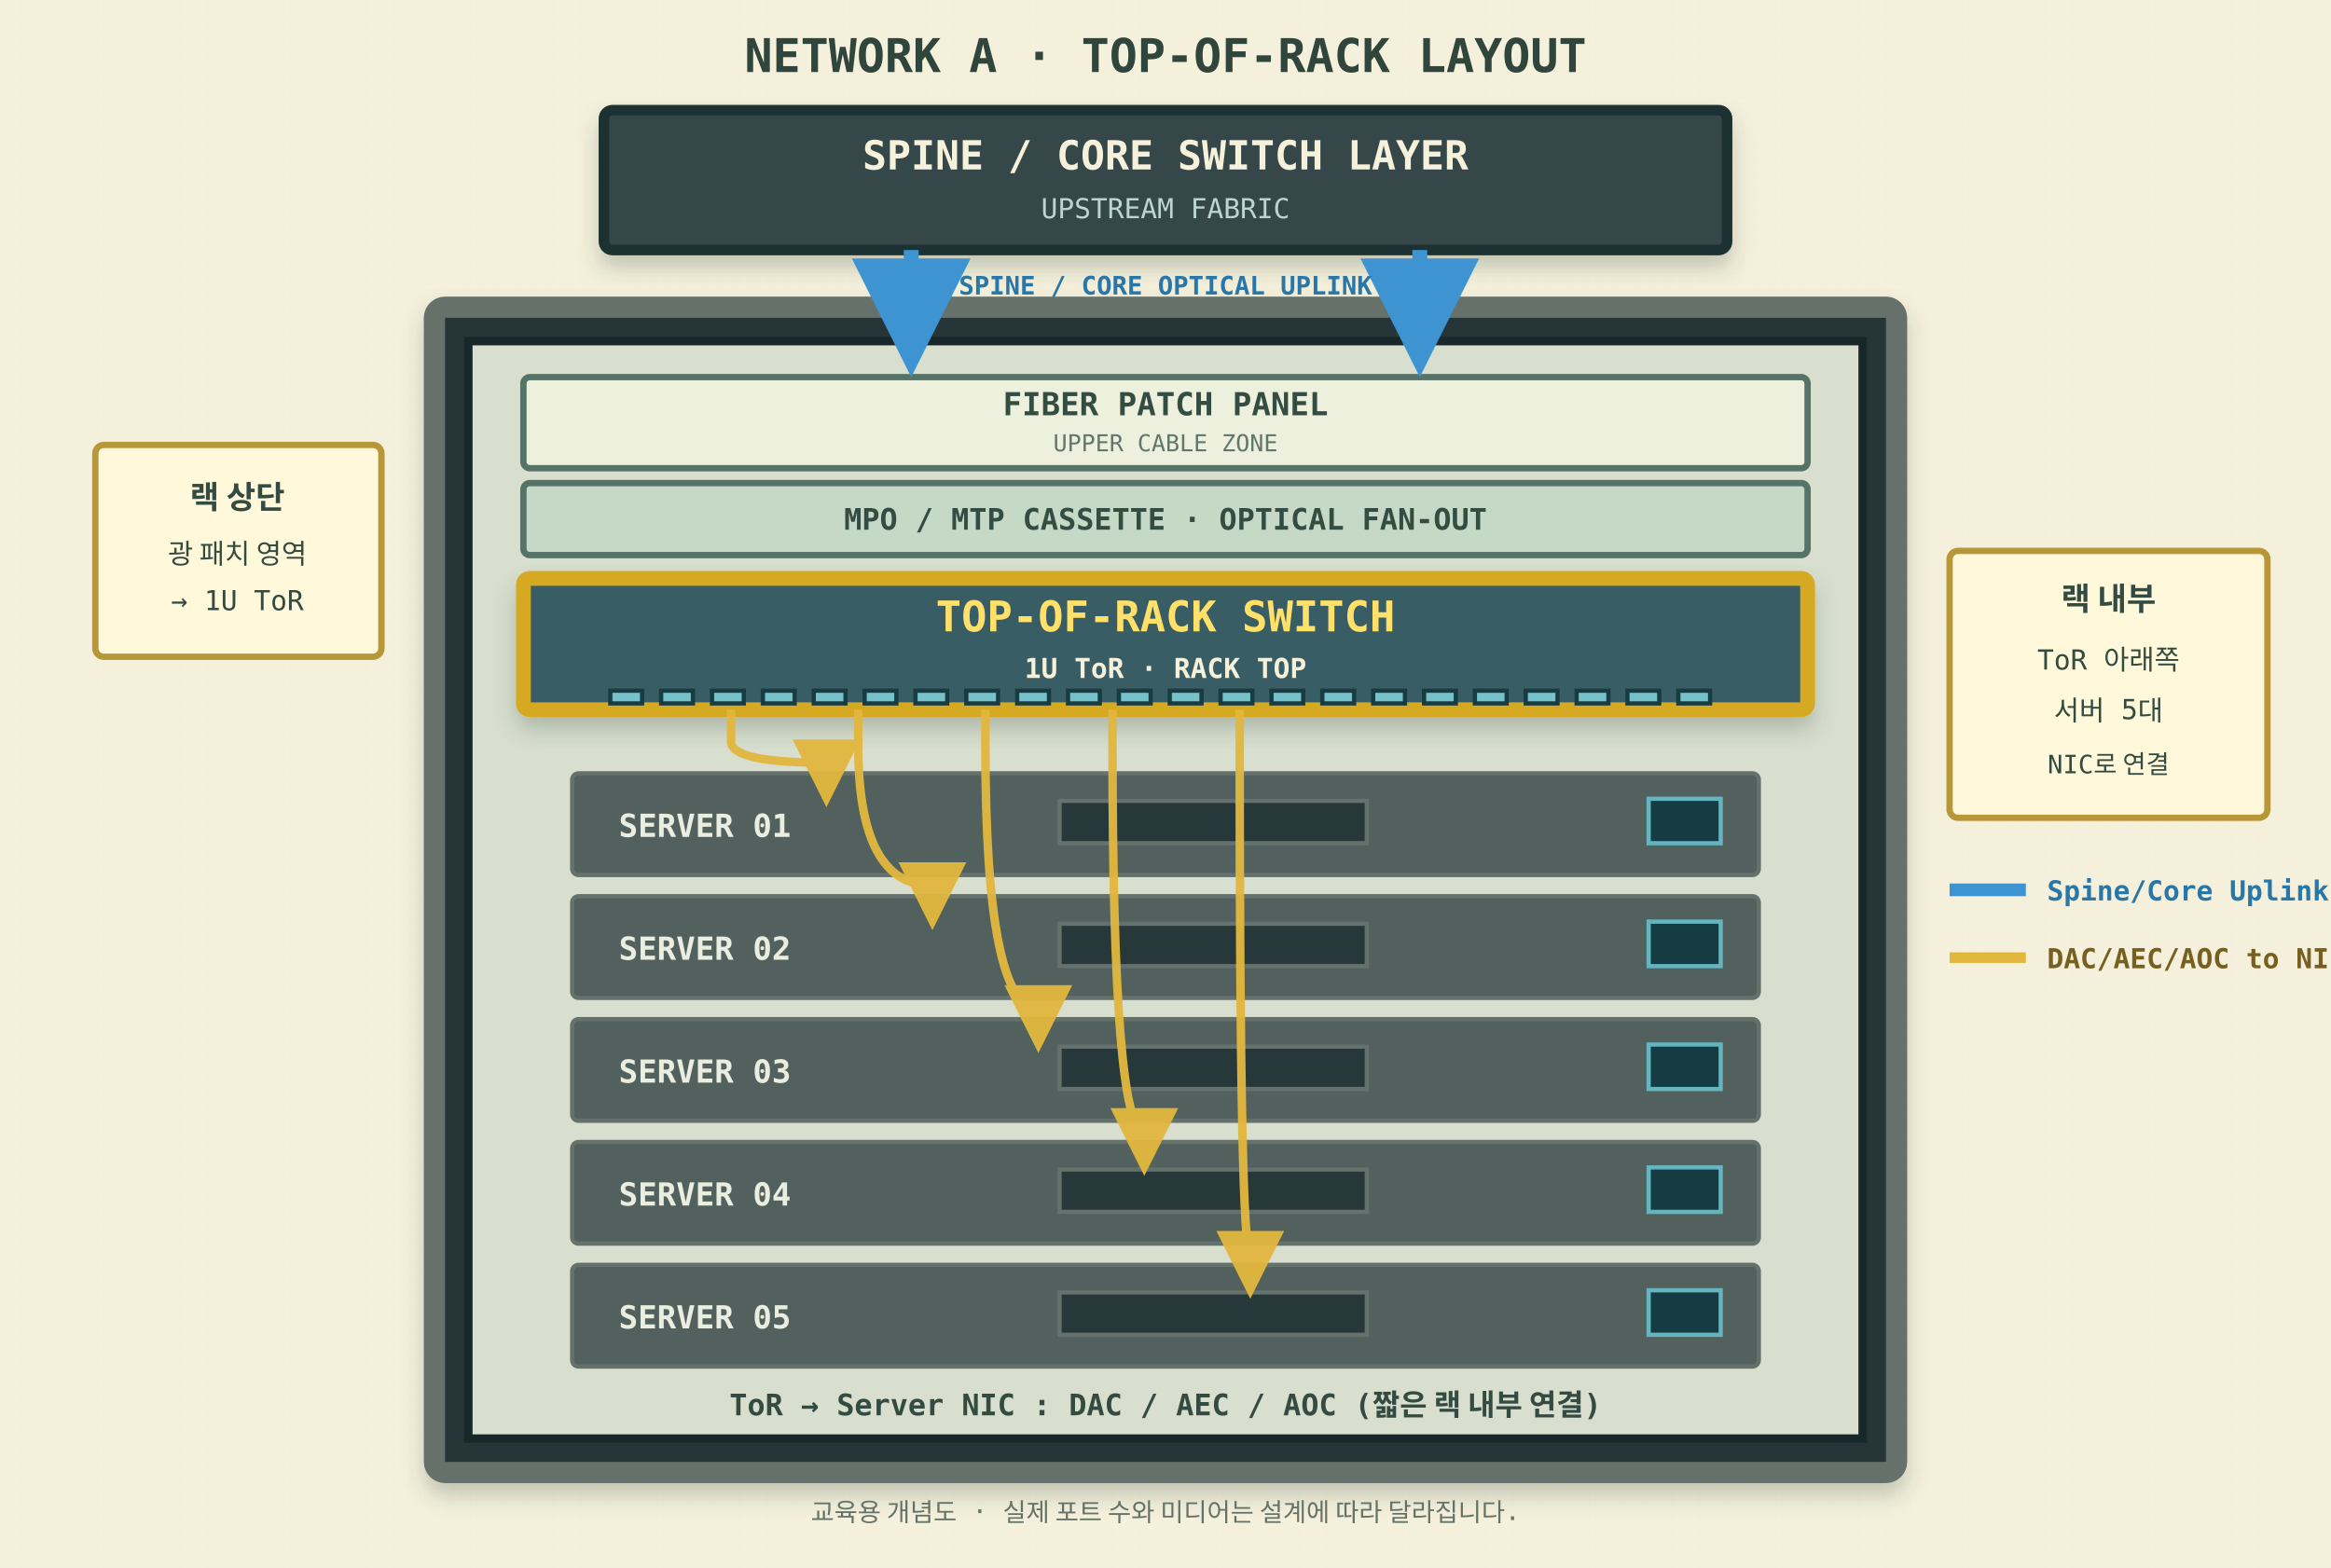
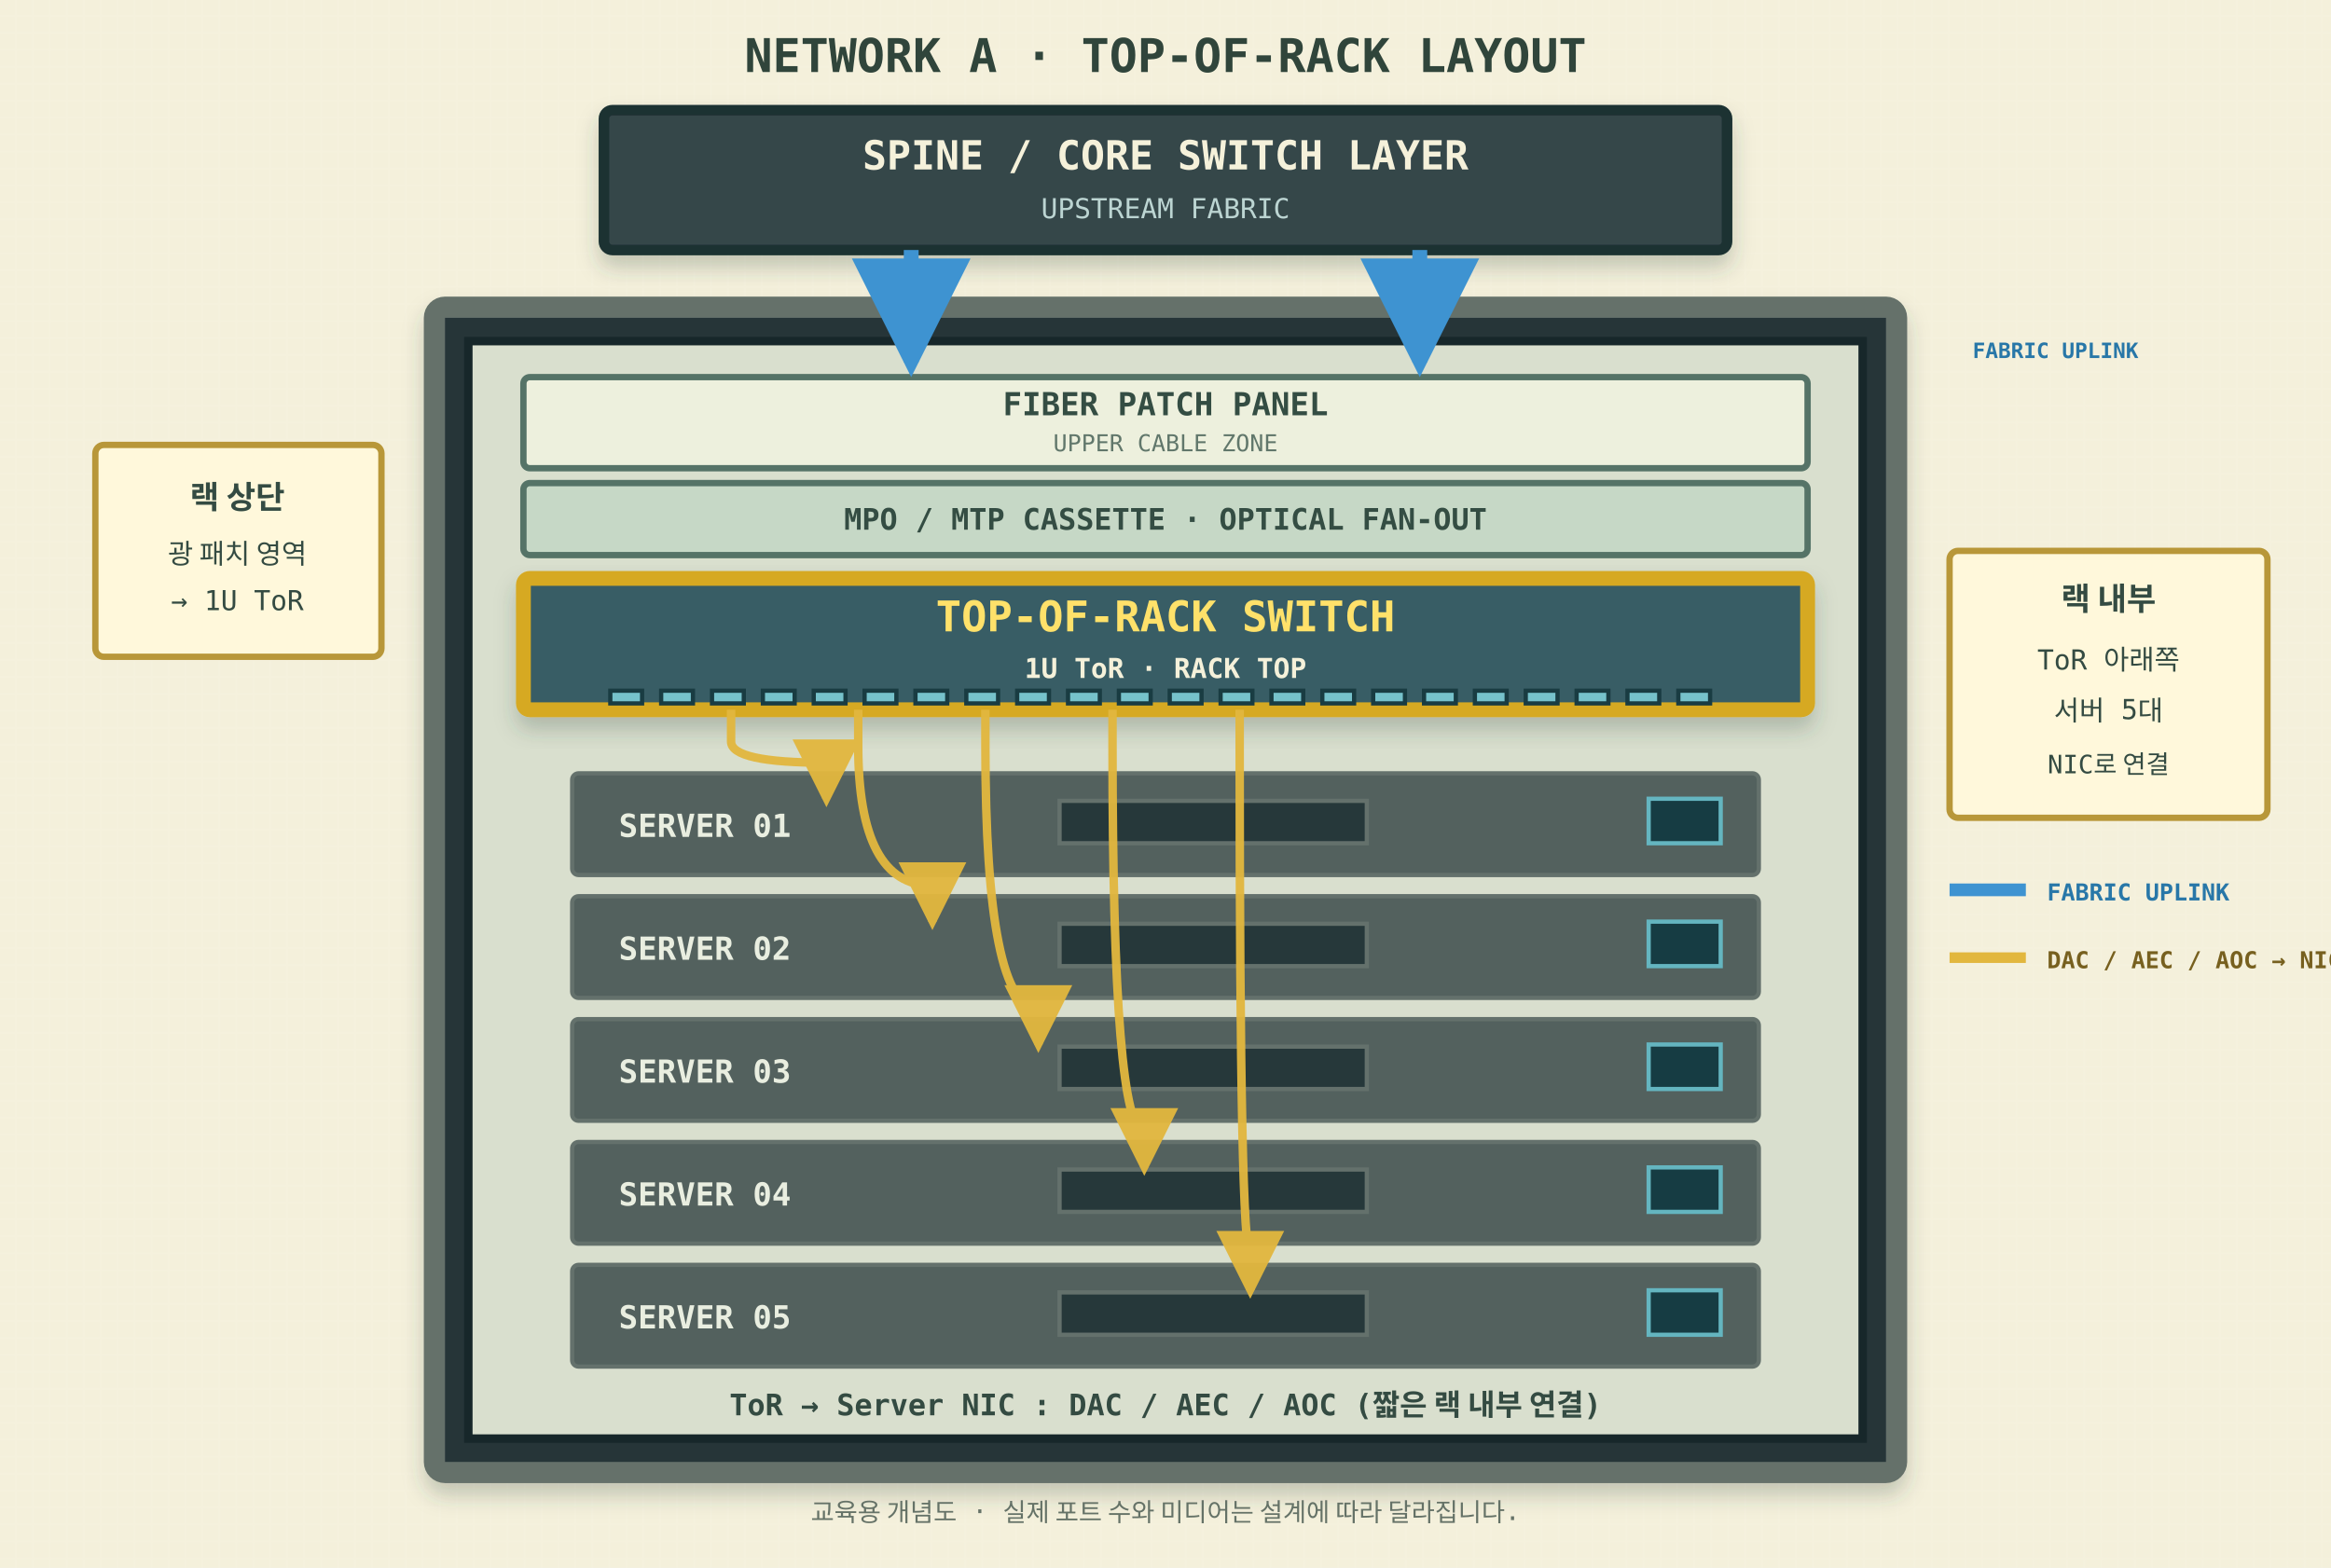
<svg xmlns="http://www.w3.org/2000/svg" viewBox="0 0 1100 740" role="img" aria-labelledby="title desc">
  <defs>
    <pattern id="pixel" width="8" height="8" patternUnits="userSpaceOnUse">
      <path d="M0 7.5H8M7.5 0V8" stroke="#ffffff" stroke-opacity=".055" />
    </pattern>
    <marker id="arrowBlue" markerWidth="8" markerHeight="8" refX="7" refY="4" orient="auto">
      <path d="M0 0L8 4L0 8Z" fill="#3e93d1" />
    </marker>
    <marker id="arrowGold" markerWidth="8" markerHeight="8" refX="7" refY="4" orient="auto">
      <path d="M0 0L8 4L0 8Z" fill="#e2b73e" />
    </marker>
    <filter id="shadow" x="-20%" y="-20%" width="140%" height="150%">
      <feDropShadow dx="0" dy="6" stdDeviation="5" flood-color="#35463d" flood-opacity=".25" />
    </filter>
  </defs>
  <rect width="1100" height="740" fill="#f4f0db" />
  <rect width="1100" height="740" fill="url(#pixel)" />
  <text x="550" y="34" text-anchor="middle" font-family="monospace" font-size="22" font-weight="bold" fill="#30453b">NETWORK A · TOP-OF-RACK LAYOUT</text>
  <g filter="url(#shadow)">
    <rect x="285" y="52" width="530" height="66" rx="4" fill="#35464a" stroke="#1e3033" stroke-width="5" />
    <text x="550" y="80" text-anchor="middle" font-family="monospace" font-size="19" font-weight="bold" fill="#f5f1da">SPINE / CORE SWITCH LAYER</text>
    <text x="550" y="103" text-anchor="middle" font-family="monospace" font-size="13" fill="#bcd5d2">UPSTREAM FABRIC</text>
  </g>
  <rect x="205" y="145" width="690" height="550" rx="5" fill="#273538" stroke="#65716a" stroke-width="10" filter="url(#shadow)" />
  <rect x="221" y="161" width="658" height="518" fill="#d9dfce" stroke="#17272a" stroke-width="4" />
  <rect x="247" y="178" width="606" height="43" rx="3" fill="#edf0dd" stroke="#557367" stroke-width="3" />
  <text x="550" y="196" text-anchor="middle" font-family="monospace" font-size="15" font-weight="bold" fill="#344d43">FIBER PATCH PANEL</text>
  <text x="550" y="213" text-anchor="middle" font-family="monospace" font-size="11" fill="#61776b">UPPER CABLE ZONE</text>
  <rect x="247" y="228" width="606" height="34" rx="3" fill="#c6d8c6" stroke="#557367" stroke-width="3" />
  <text x="550" y="250" text-anchor="middle" font-family="monospace" font-size="14" font-weight="bold" fill="#344d43">MPO / MTP CASSETTE · OPTICAL FAN-OUT</text>
  <path d="M430 118V171" fill="none" stroke="#3e93d1" stroke-width="7" marker-end="url(#arrowBlue)" />
  <path d="M670 118V171" fill="none" stroke="#3e93d1" stroke-width="7" marker-end="url(#arrowBlue)" />
-   <text x="550" y="139" text-anchor="middle" font-family="monospace" font-size="12" font-weight="bold" fill="#2877a8">SPINE / CORE OPTICAL UPLINK</text>
+   <text x="970" y="169" text-anchor="middle" font-family="monospace" font-size="10" font-weight="bold" fill="#2877a8">FABRIC UPLINK</text>
  <rect x="247" y="273" width="606" height="62" rx="3" fill="#385d65" stroke="#d6a923" stroke-width="7" filter="url(#shadow)" />
  <text x="550" y="298" text-anchor="middle" font-family="monospace" font-size="20" font-weight="bold" fill="#ffe16a">TOP-OF-RACK SWITCH</text>
  <text x="550" y="320" text-anchor="middle" font-family="monospace" font-size="13" font-weight="bold" fill="#f5f1da">1U ToR · RACK TOP</text>
  <g fill="#76c2cb" stroke="#193c42" stroke-width="2">
    <rect x="288" y="326" width="15" height="6" />
    <rect x="312" y="326" width="15" height="6" />
    <rect x="336" y="326" width="15" height="6" />
    <rect x="360" y="326" width="15" height="6" />
    <rect x="384" y="326" width="15" height="6" />
    <rect x="408" y="326" width="15" height="6" />
    <rect x="432" y="326" width="15" height="6" />
    <rect x="456" y="326" width="15" height="6" />
    <rect x="480" y="326" width="15" height="6" />
    <rect x="504" y="326" width="15" height="6" />
    <rect x="528" y="326" width="15" height="6" />
    <rect x="552" y="326" width="15" height="6" />
    <rect x="576" y="326" width="15" height="6" />
    <rect x="600" y="326" width="15" height="6" />
    <rect x="624" y="326" width="15" height="6" />
    <rect x="648" y="326" width="15" height="6" />
    <rect x="672" y="326" width="15" height="6" />
    <rect x="696" y="326" width="15" height="6" />
    <rect x="720" y="326" width="15" height="6" />
    <rect x="744" y="326" width="15" height="6" />
    <rect x="768" y="326" width="15" height="6" />
    <rect x="792" y="326" width="15" height="6" />
  </g>
  <g font-family="monospace" font-weight="bold" fill="#e9eee0" stroke="#64716c" stroke-width="2">
    <g>
      <rect x="270" y="365" width="560" height="48" rx="3" fill="#53615e" />
      <text x="292" y="395" font-size="15" stroke="none">SERVER 01</text>
      <rect x="500" y="378" width="145" height="20" fill="#26383a" />
      <rect x="778" y="377" width="34" height="21" fill="#163c43" stroke="#64b5c0" />
    </g>
    <g>
      <rect x="270" y="423" width="560" height="48" rx="3" fill="#53615e" />
      <text x="292" y="453" font-size="15" stroke="none">SERVER 02</text>
      <rect x="500" y="436" width="145" height="20" fill="#26383a" />
      <rect x="778" y="435" width="34" height="21" fill="#163c43" stroke="#64b5c0" />
    </g>
    <g>
      <rect x="270" y="481" width="560" height="48" rx="3" fill="#53615e" />
      <text x="292" y="511" font-size="15" stroke="none">SERVER 03</text>
      <rect x="500" y="494" width="145" height="20" fill="#26383a" />
      <rect x="778" y="493" width="34" height="21" fill="#163c43" stroke="#64b5c0" />
    </g>
    <g>
      <rect x="270" y="539" width="560" height="48" rx="3" fill="#53615e" />
      <text x="292" y="569" font-size="15" stroke="none">SERVER 04</text>
      <rect x="500" y="552" width="145" height="20" fill="#26383a" />
      <rect x="778" y="551" width="34" height="21" fill="#163c43" stroke="#64b5c0" />
    </g>
    <g>
      <rect x="270" y="597" width="560" height="48" rx="3" fill="#53615e" />
      <text x="292" y="627" font-size="15" stroke="none">SERVER 05</text>
      <rect x="500" y="610" width="145" height="20" fill="#26383a" />
      <rect x="778" y="609" width="34" height="21" fill="#163c43" stroke="#64b5c0" />
    </g>
  </g>
  <g fill="none" stroke="#e2b73e" stroke-width="4" opacity=".95">
    <path d="M345 335V350Q345 360 390 360V377" marker-end="url(#arrowGold)" />
    <path d="M405 335V352Q405 418 440 418V435" marker-end="url(#arrowGold)" />
    <path d="M465 335V352Q465 476 490 476V493" marker-end="url(#arrowGold)" />
    <path d="M525 335V352Q525 534 540 534V551" marker-end="url(#arrowGold)" />
    <path d="M585 335V352Q585 592 590 592V609" marker-end="url(#arrowGold)" />
  </g>
  <g font-family="monospace" fill="#344b42">
    <text x="550" y="668" text-anchor="middle" font-size="14" font-weight="bold">ToR → Server NIC : DAC / AEC / AOC (짧은 랙 내부 연결)</text>
    <g transform="translate(45 210)">
      <rect width="135" height="100" rx="4" fill="#fff8db" stroke="#b89739" stroke-width="3" />
      <text x="67" y="30" text-anchor="middle" font-size="15" font-weight="bold">랙 상단</text>
      <text x="67" y="56" text-anchor="middle" font-size="13">광 패치 영역</text>
      <text x="67" y="78" text-anchor="middle" font-size="13">→ 1U ToR</text>
    </g>
    <g transform="translate(920 260)">
      <rect width="150" height="126" rx="4" fill="#fff8db" stroke="#b89739" stroke-width="3" />
      <text x="75" y="28" text-anchor="middle" font-size="15" font-weight="bold">랙 내부</text>
      <text x="75" y="56" text-anchor="middle" font-size="13">ToR 아래쪽</text>
      <text x="75" y="80" text-anchor="middle" font-size="13">서버 5대</text>
      <text x="75" y="105" text-anchor="middle" font-size="12">NIC로 연결</text>
    </g>
  </g>
-   <g transform="translate(920 420)" font-family="monospace" font-size="13" font-weight="bold">
+   <g transform="translate(920 420)" font-family="monospace" font-size="11" font-weight="bold">
    <path d="M0 0H36" stroke="#3e93d1" stroke-width="6" />
-     <text x="46" y="5" fill="#2877a8">Spine/Core Uplink</text>
+     <text x="46" y="5" fill="#2877a8">FABRIC UPLINK</text>
    <path d="M0 32H36" stroke="#e2b73e" stroke-width="5" />
-     <text x="46" y="37" fill="#77601f">DAC/AEC/AOC to NIC</text>
+     <text x="46" y="37" fill="#77601f">DAC / AEC / AOC → NIC</text>
  </g>
  <text x="550" y="718" text-anchor="middle" font-family="monospace" font-size="12" fill="#657267">교육용 개념도 · 실제 포트 수와 미디어는 설계에 따라 달라집니다.</text>
</svg>
